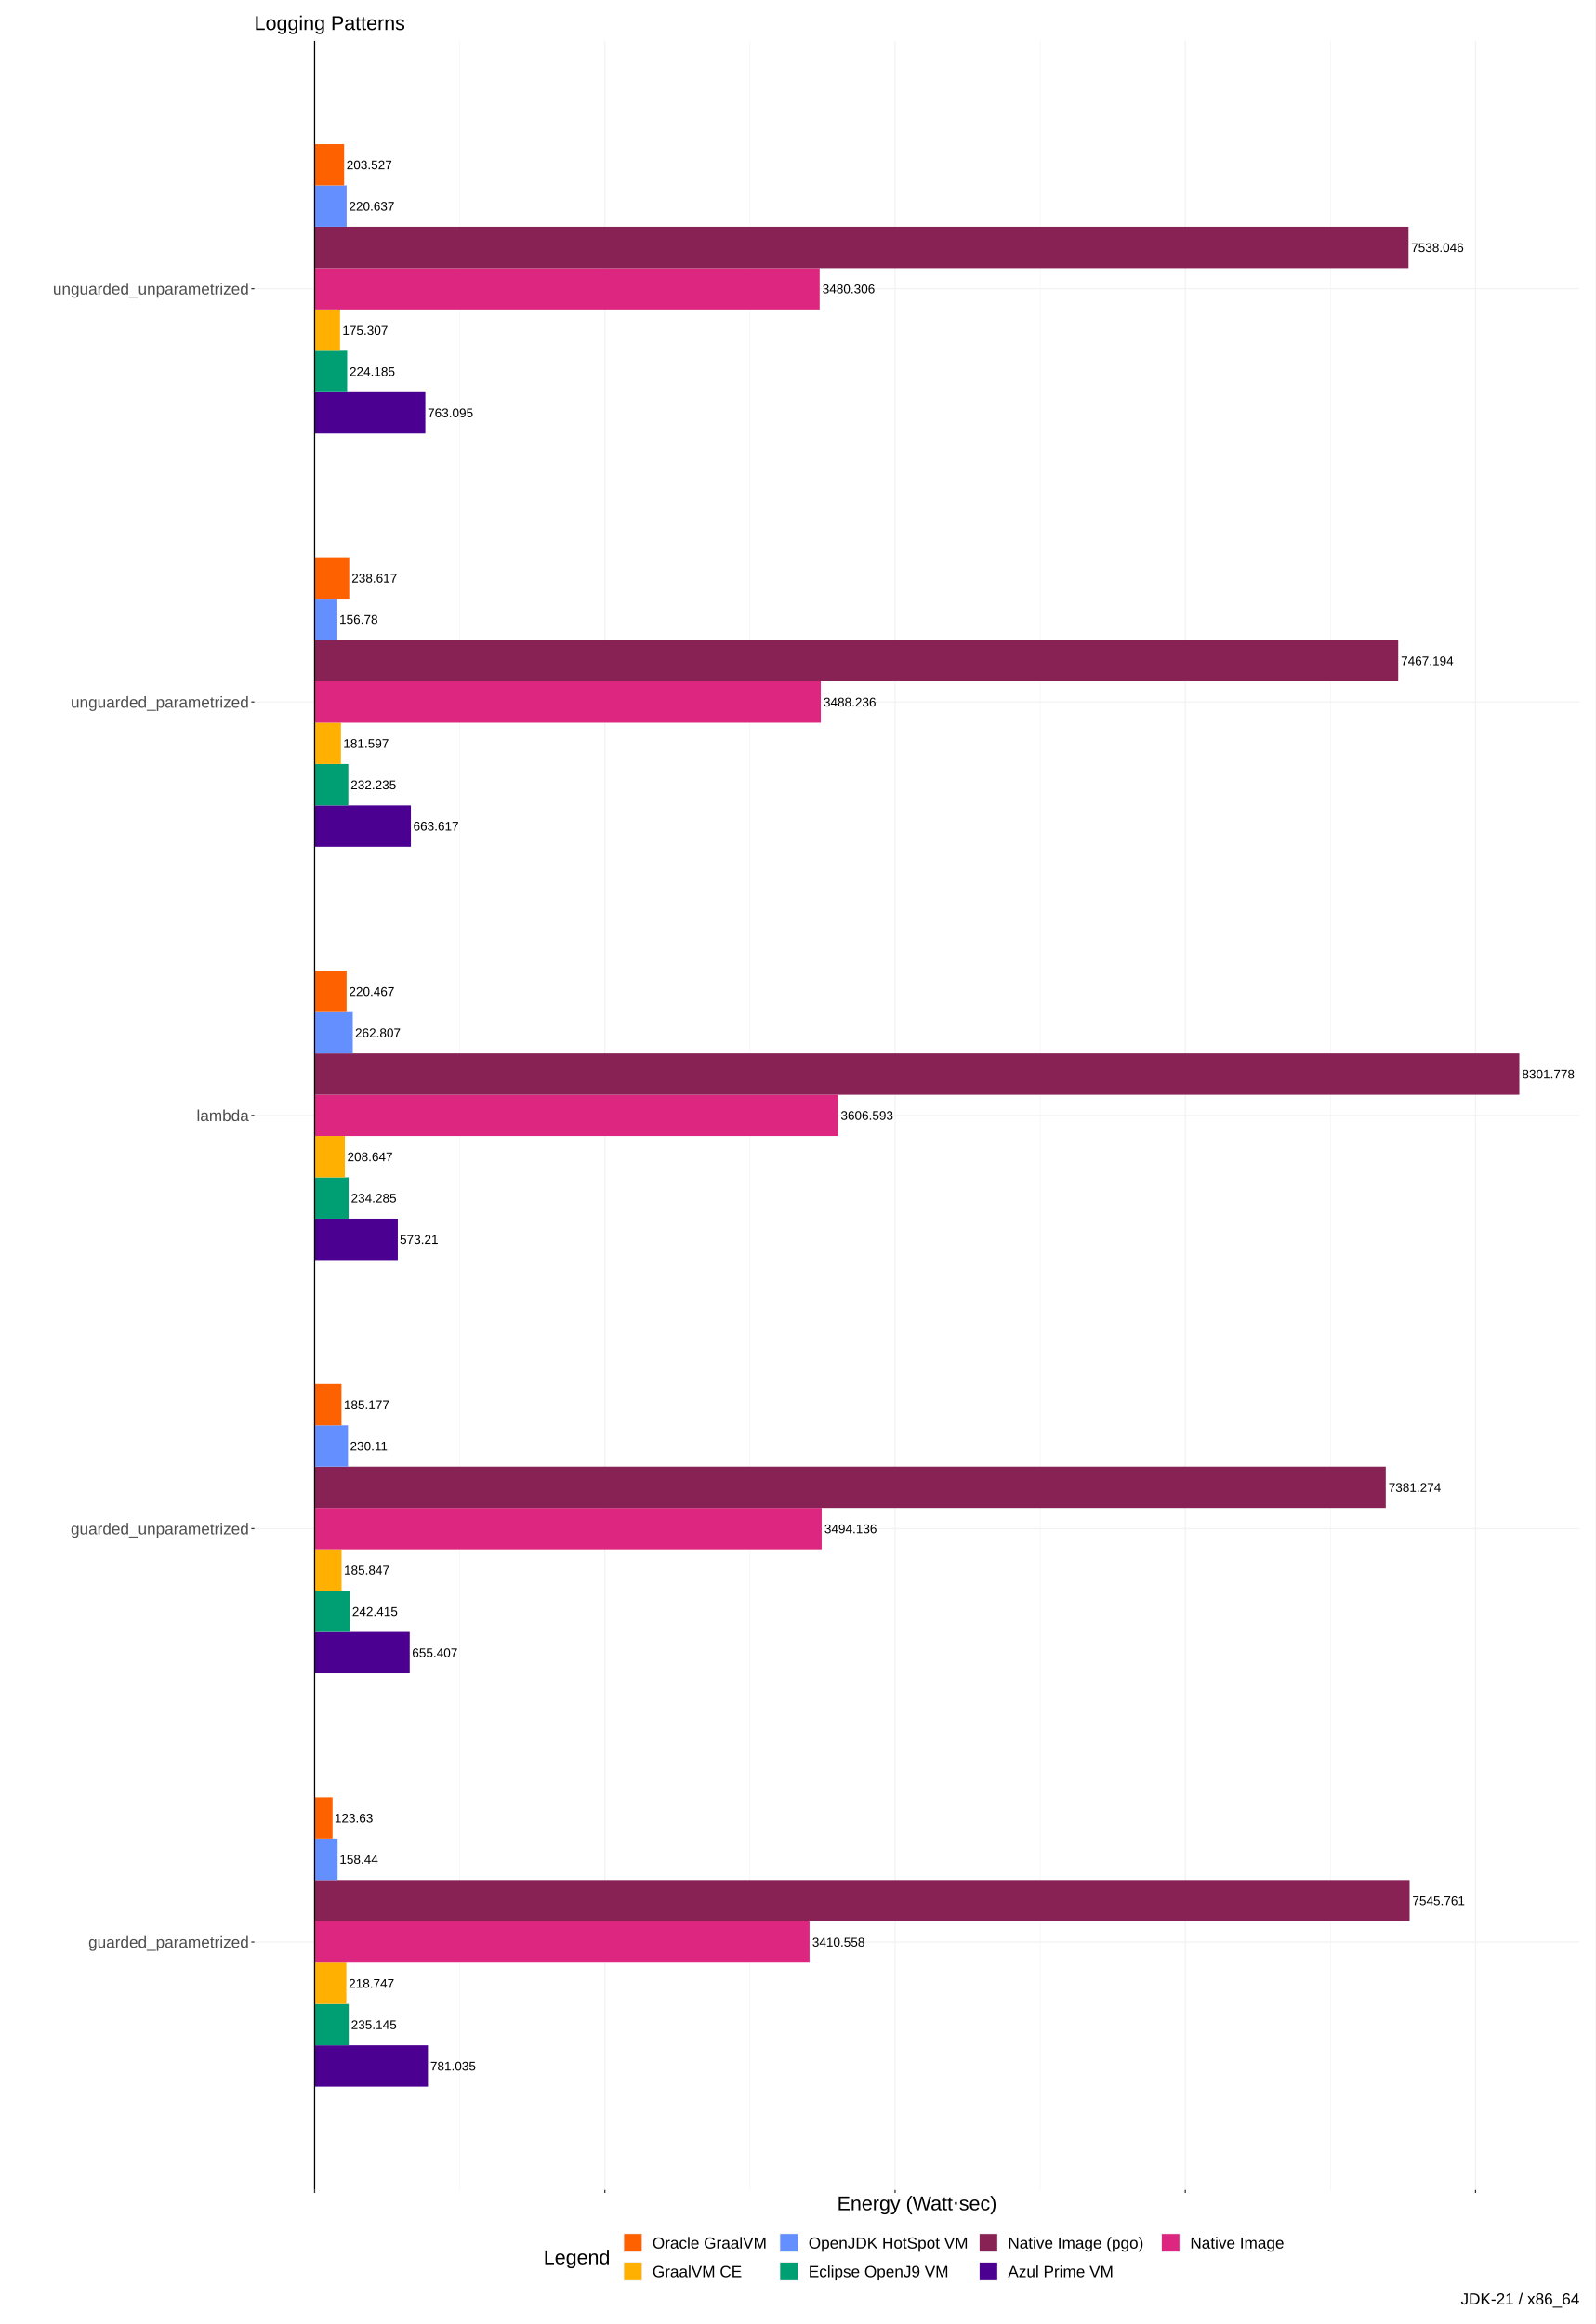
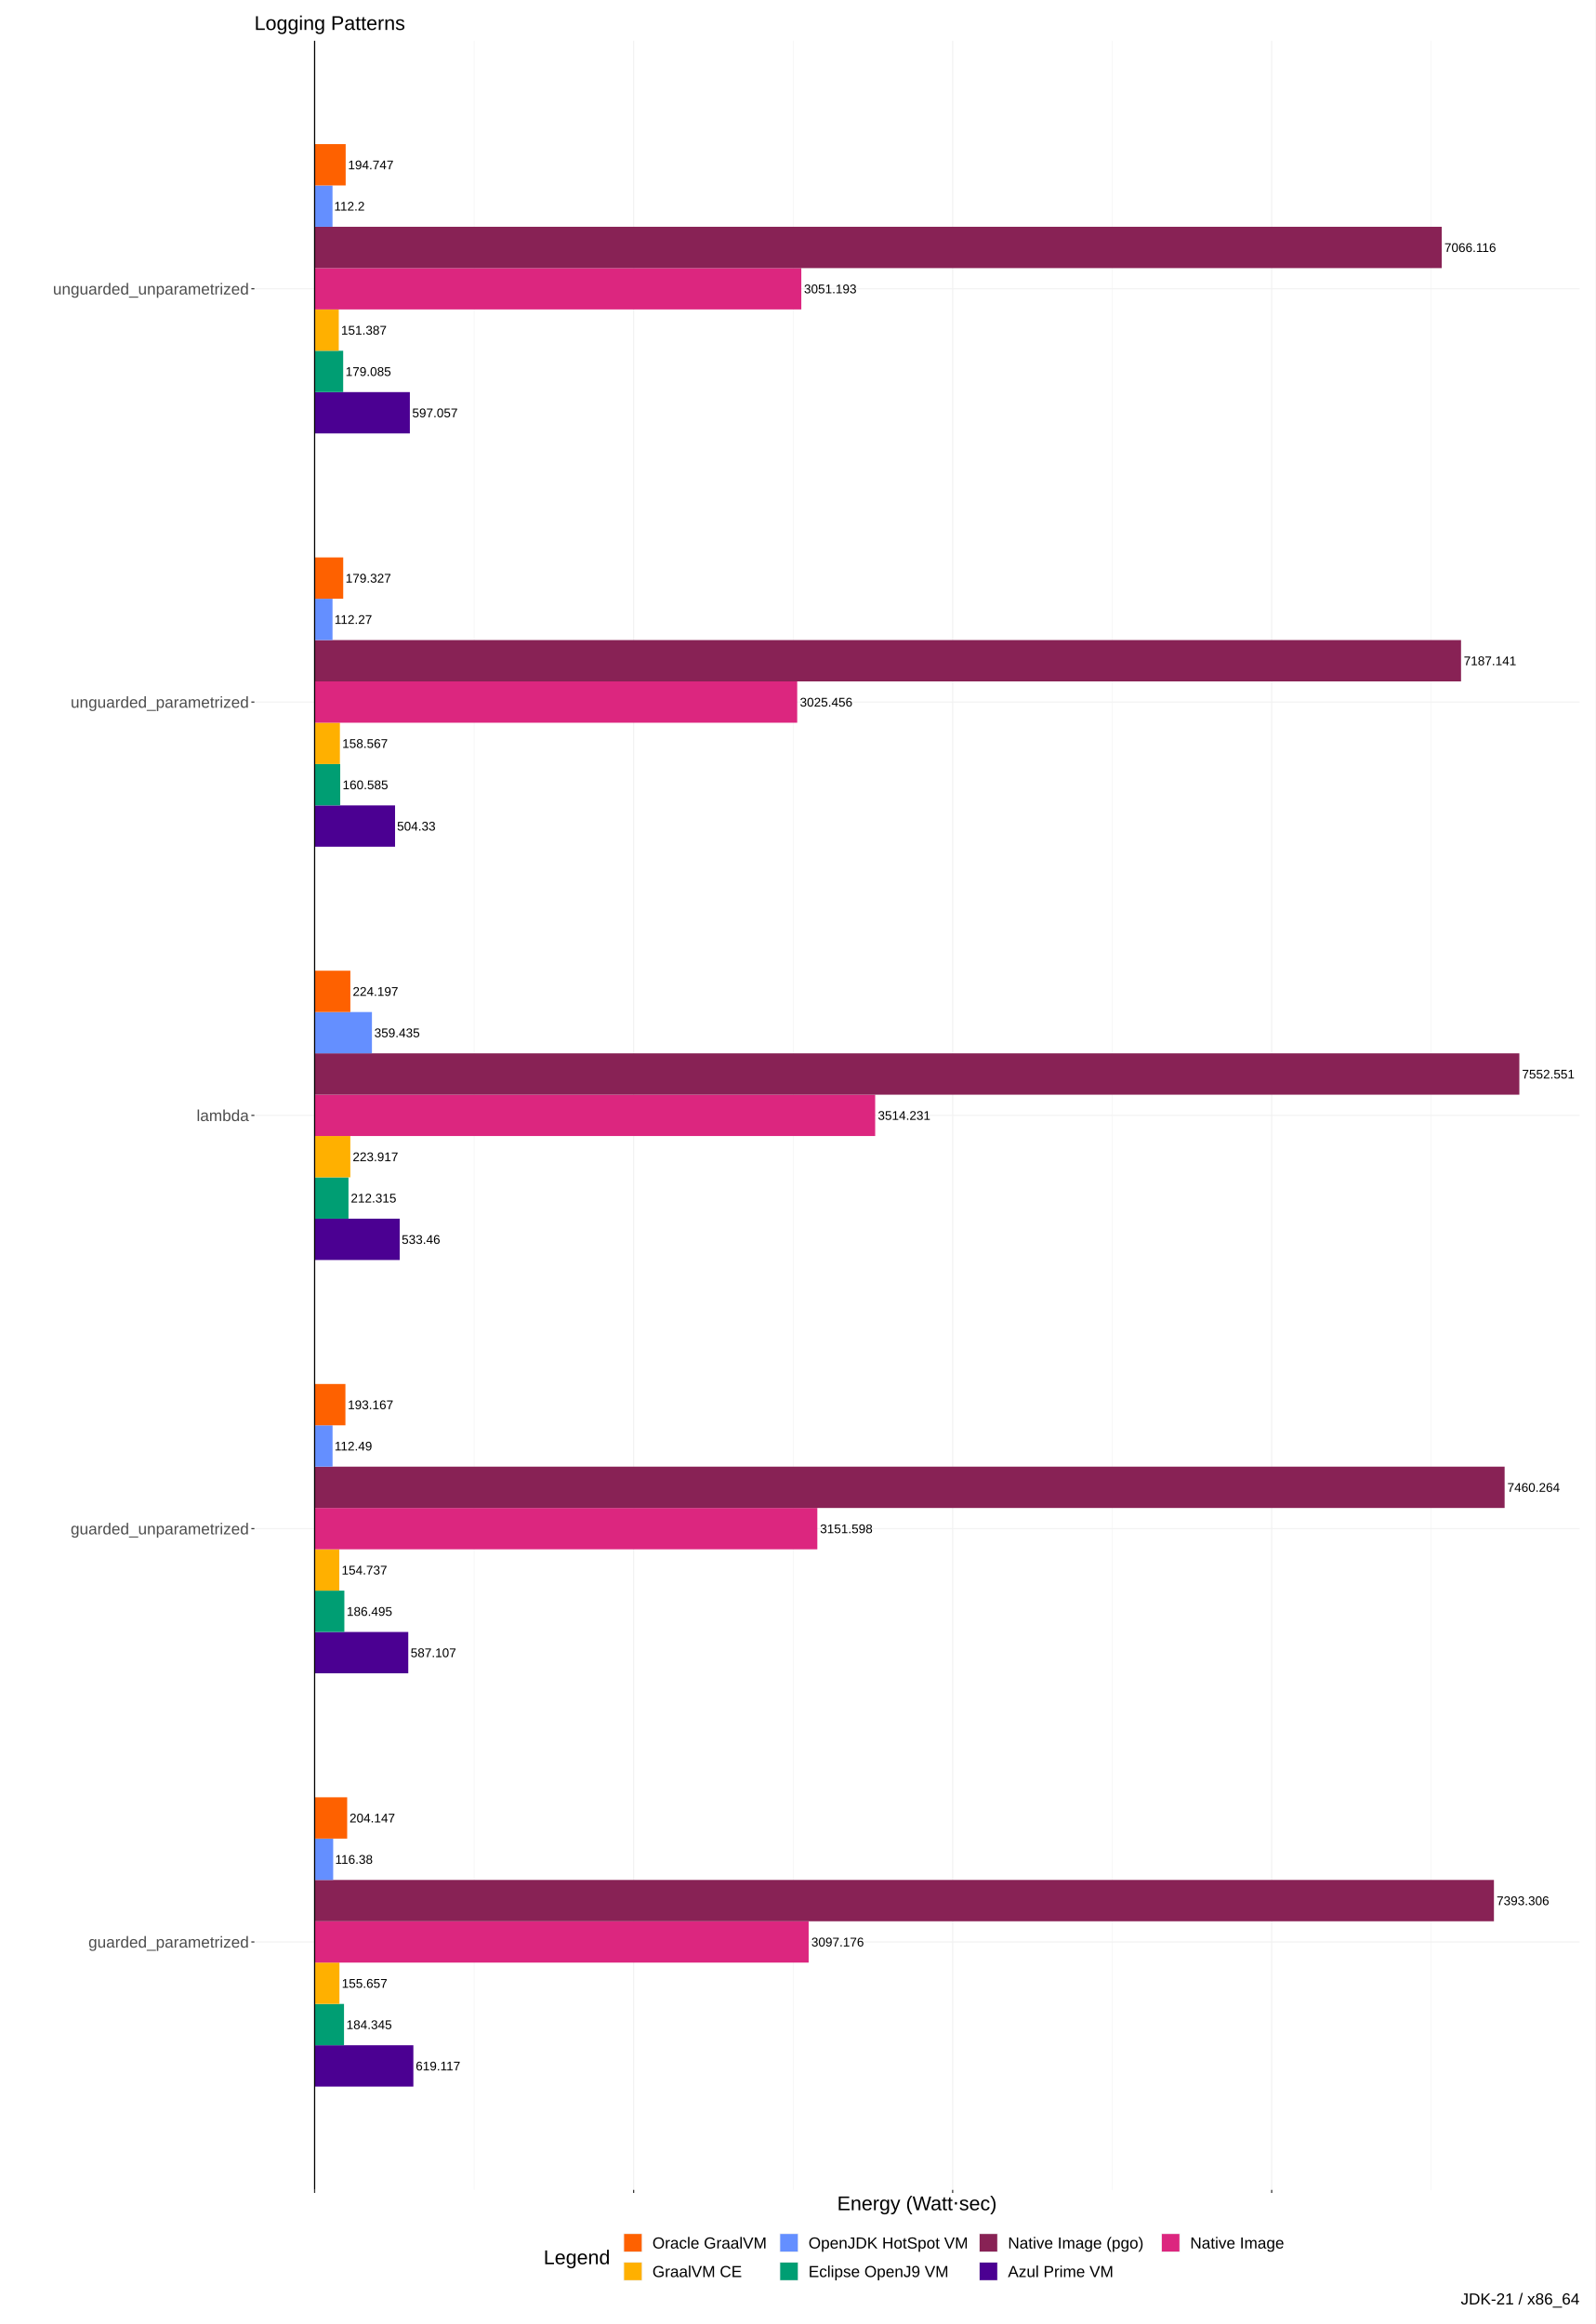
<svg xmlns="http://www.w3.org/2000/svg" class="svglite" width="1440.00pt" height="2097.64pt" viewBox="0 0 1440.00 2097.64">
  <defs>
    <style type="text/css">
    .svglite line, .svglite polyline, .svglite polygon, .svglite path, .svglite rect, .svglite circle {
      fill: none;
      stroke: #000000;
      stroke-linecap: round;
      stroke-linejoin: round;
      stroke-miterlimit: 10.00;
    }
    .svglite text {
      white-space: pre;
    }
  </style>
  </defs>
  <rect width="100%" height="100%" style="stroke: none; fill: #FFFFFF;" />
  <defs>
    <clipPath id="cpMC4wMHwxNDQwLjAwfDAuMDB8MjA5Ny42NA==">
      <rect x="0.00" y="0.00" width="1440.00" height="2097.64" />
    </clipPath>
  </defs>
  <g clip-path="url(#cpMC4wMHwxNDQwLjAwfDAuMDB8MjA5Ny42NA==)">
    <rect x="0.00" y="0.00" width="1440.00" height="2097.64" style="stroke-width: 1.07; stroke: #FFFFFF; fill: #FFFFFF;" />
    <rect x="229.61" y="36.82" width="1196.21" height="1939.79" style="stroke-width: 1.07; stroke: none;" />
-     <polyline points="414.98,1976.61 414.98,36.82 " style="stroke-width: 0.53; stroke: #F2F2F2; stroke-linecap: butt;" />
-     <polyline points="676.96,1976.61 676.96,36.82 " style="stroke-width: 0.53; stroke: #F2F2F2; stroke-linecap: butt;" />
-     <polyline points="938.95,1976.61 938.95,36.82 " style="stroke-width: 0.53; stroke: #F2F2F2; stroke-linecap: butt;" />
-     <polyline points="1200.93,1976.61 1200.93,36.82 " style="stroke-width: 0.53; stroke: #F2F2F2; stroke-linecap: butt;" />
+     <polyline points="427.97,1976.61 427.97,36.82 " style="stroke-width: 0.53; stroke: #F2F2F2; stroke-linecap: butt;" />
+     <polyline points="715.95,1976.61 715.95,36.82 " style="stroke-width: 0.53; stroke: #F2F2F2; stroke-linecap: butt;" />
+     <polyline points="1003.92,1976.61 1003.92,36.82 " style="stroke-width: 0.53; stroke: #F2F2F2; stroke-linecap: butt;" />
+     <polyline points="1291.89,1976.61 1291.89,36.82 " style="stroke-width: 0.53; stroke: #F2F2F2; stroke-linecap: butt;" />
    <polyline points="229.61,1752.79 1425.83,1752.79 " style="stroke-width: 1.07; stroke: #F2F2F2; stroke-linecap: butt;" />
    <polyline points="229.61,1379.76 1425.83,1379.76 " style="stroke-width: 1.07; stroke: #F2F2F2; stroke-linecap: butt;" />
    <polyline points="229.61,1006.72 1425.83,1006.72 " style="stroke-width: 1.07; stroke: #F2F2F2; stroke-linecap: butt;" />
    <polyline points="229.61,633.68 1425.83,633.68 " style="stroke-width: 1.07; stroke: #F2F2F2; stroke-linecap: butt;" />
    <polyline points="229.61,260.65 1425.83,260.65 " style="stroke-width: 1.07; stroke: #F2F2F2; stroke-linecap: butt;" />
    <polyline points="283.99,1976.61 283.99,36.82 " style="stroke-width: 1.07; stroke: #F2F2F2; stroke-linecap: butt;" />
-     <polyline points="545.97,1976.61 545.97,36.82 " style="stroke-width: 1.07; stroke: #F2F2F2; stroke-linecap: butt;" />
-     <polyline points="807.96,1976.61 807.96,36.82 " style="stroke-width: 1.07; stroke: #F2F2F2; stroke-linecap: butt;" />
-     <polyline points="1069.94,1976.61 1069.94,36.82 " style="stroke-width: 1.07; stroke: #F2F2F2; stroke-linecap: butt;" />
-     <polyline points="1331.92,1976.61 1331.92,36.82 " style="stroke-width: 1.07; stroke: #F2F2F2; stroke-linecap: butt;" />
-     <rect x="283.99" y="1099.98" width="75.09" height="37.30" style="stroke-width: 1.07; stroke: none; stroke-linecap: butt; stroke-linejoin: miter; fill: #4B0092;" />
-     <rect x="283.99" y="1473.02" width="85.85" height="37.30" style="stroke-width: 1.07; stroke: none; stroke-linecap: butt; stroke-linejoin: miter; fill: #4B0092;" />
-     <rect x="283.99" y="353.91" width="99.96" height="37.30" style="stroke-width: 1.07; stroke: none; stroke-linecap: butt; stroke-linejoin: miter; fill: #4B0092;" />
-     <rect x="283.99" y="1846.05" width="102.31" height="37.30" style="stroke-width: 1.07; stroke: none; stroke-linecap: butt; stroke-linejoin: miter; fill: #4B0092;" />
-     <rect x="283.99" y="726.94" width="86.93" height="37.30" style="stroke-width: 1.07; stroke: none; stroke-linecap: butt; stroke-linejoin: miter; fill: #4B0092;" />
-     <rect x="283.99" y="1062.67" width="30.69" height="37.30" style="stroke-width: 1.07; stroke: none; stroke-linecap: butt; stroke-linejoin: miter; fill: #009E73;" />
-     <rect x="283.99" y="1435.71" width="31.75" height="37.30" style="stroke-width: 1.07; stroke: none; stroke-linecap: butt; stroke-linejoin: miter; fill: #009E73;" />
-     <rect x="283.99" y="1808.75" width="30.80" height="37.30" style="stroke-width: 1.07; stroke: none; stroke-linecap: butt; stroke-linejoin: miter; fill: #009E73;" />
-     <rect x="283.99" y="689.64" width="30.42" height="37.30" style="stroke-width: 1.07; stroke: none; stroke-linecap: butt; stroke-linejoin: miter; fill: #009E73;" />
-     <rect x="283.99" y="316.60" width="29.37" height="37.30" style="stroke-width: 1.07; stroke: none; stroke-linecap: butt; stroke-linejoin: miter; fill: #009E73;" />
-     <rect x="283.99" y="652.33" width="23.79" height="37.30" style="stroke-width: 1.07; stroke: none; stroke-linecap: butt; stroke-linejoin: miter; fill: #FFB000;" />
-     <rect x="283.99" y="1025.37" width="27.33" height="37.30" style="stroke-width: 1.07; stroke: none; stroke-linecap: butt; stroke-linejoin: miter; fill: #FFB000;" />
-     <rect x="283.99" y="279.30" width="22.96" height="37.30" style="stroke-width: 1.07; stroke: none; stroke-linecap: butt; stroke-linejoin: miter; fill: #FFB000;" />
-     <rect x="283.99" y="1398.41" width="24.34" height="37.30" style="stroke-width: 1.07; stroke: none; stroke-linecap: butt; stroke-linejoin: miter; fill: #FFB000;" />
-     <rect x="283.99" y="1771.44" width="28.65" height="37.30" style="stroke-width: 1.07; stroke: none; stroke-linecap: butt; stroke-linejoin: miter; fill: #FFB000;" />
-     <rect x="283.99" y="615.03" width="456.93" height="37.30" style="stroke-width: 1.07; stroke: none; stroke-linecap: butt; stroke-linejoin: miter; fill: #DC267F;" />
-     <rect x="283.99" y="1734.14" width="446.76" height="37.30" style="stroke-width: 1.07; stroke: none; stroke-linecap: butt; stroke-linejoin: miter; fill: #DC267F;" />
-     <rect x="283.99" y="1361.10" width="457.70" height="37.30" style="stroke-width: 1.07; stroke: none; stroke-linecap: butt; stroke-linejoin: miter; fill: #DC267F;" />
-     <rect x="283.99" y="241.99" width="455.89" height="37.30" style="stroke-width: 1.07; stroke: none; stroke-linecap: butt; stroke-linejoin: miter; fill: #DC267F;" />
-     <rect x="283.99" y="988.07" width="472.43" height="37.30" style="stroke-width: 1.07; stroke: none; stroke-linecap: butt; stroke-linejoin: miter; fill: #DC267F;" />
-     <rect x="283.99" y="1323.80" width="966.89" height="37.30" style="stroke-width: 1.07; stroke: none; stroke-linecap: butt; stroke-linejoin: miter; fill: #882255;" />
-     <rect x="283.99" y="204.69" width="987.42" height="37.30" style="stroke-width: 1.07; stroke: none; stroke-linecap: butt; stroke-linejoin: miter; fill: #882255;" />
-     <rect x="283.99" y="1696.84" width="988.43" height="37.30" style="stroke-width: 1.07; stroke: none; stroke-linecap: butt; stroke-linejoin: miter; fill: #882255;" />
+     <polyline points="571.96,1976.61 571.96,36.82 " style="stroke-width: 1.07; stroke: #F2F2F2; stroke-linecap: butt;" />
+     <polyline points="859.93,1976.61 859.93,36.82 " style="stroke-width: 1.07; stroke: #F2F2F2; stroke-linecap: butt;" />
+     <polyline points="1147.91,1976.61 1147.91,36.82 " style="stroke-width: 1.07; stroke: #F2F2F2; stroke-linecap: butt;" />
+     <rect x="283.99" y="1099.98" width="76.81" height="37.30" style="stroke-width: 1.07; stroke: none; stroke-linecap: butt; stroke-linejoin: miter; fill: #4B0092;" />
+     <rect x="283.99" y="1473.02" width="84.54" height="37.30" style="stroke-width: 1.07; stroke: none; stroke-linecap: butt; stroke-linejoin: miter; fill: #4B0092;" />
+     <rect x="283.99" y="353.91" width="85.97" height="37.30" style="stroke-width: 1.07; stroke: none; stroke-linecap: butt; stroke-linejoin: miter; fill: #4B0092;" />
+     <rect x="283.99" y="1846.05" width="89.14" height="37.30" style="stroke-width: 1.07; stroke: none; stroke-linecap: butt; stroke-linejoin: miter; fill: #4B0092;" />
+     <rect x="283.99" y="726.94" width="72.62" height="37.30" style="stroke-width: 1.07; stroke: none; stroke-linecap: butt; stroke-linejoin: miter; fill: #4B0092;" />
+     <rect x="283.99" y="1062.67" width="30.57" height="37.30" style="stroke-width: 1.07; stroke: none; stroke-linecap: butt; stroke-linejoin: miter; fill: #009E73;" />
+     <rect x="283.99" y="1435.71" width="26.85" height="37.30" style="stroke-width: 1.07; stroke: none; stroke-linecap: butt; stroke-linejoin: miter; fill: #009E73;" />
+     <rect x="283.99" y="1808.75" width="26.54" height="37.30" style="stroke-width: 1.07; stroke: none; stroke-linecap: butt; stroke-linejoin: miter; fill: #009E73;" />
+     <rect x="283.99" y="689.64" width="23.12" height="37.30" style="stroke-width: 1.07; stroke: none; stroke-linecap: butt; stroke-linejoin: miter; fill: #009E73;" />
+     <rect x="283.99" y="316.60" width="25.79" height="37.30" style="stroke-width: 1.07; stroke: none; stroke-linecap: butt; stroke-linejoin: miter; fill: #009E73;" />
+     <rect x="283.99" y="652.33" width="22.83" height="37.30" style="stroke-width: 1.07; stroke: none; stroke-linecap: butt; stroke-linejoin: miter; fill: #FFB000;" />
+     <rect x="283.99" y="1025.37" width="32.24" height="37.30" style="stroke-width: 1.07; stroke: none; stroke-linecap: butt; stroke-linejoin: miter; fill: #FFB000;" />
+     <rect x="283.99" y="279.30" width="21.80" height="37.30" style="stroke-width: 1.07; stroke: none; stroke-linecap: butt; stroke-linejoin: miter; fill: #FFB000;" />
+     <rect x="283.99" y="1398.41" width="22.28" height="37.30" style="stroke-width: 1.07; stroke: none; stroke-linecap: butt; stroke-linejoin: miter; fill: #FFB000;" />
+     <rect x="283.99" y="1771.44" width="22.41" height="37.30" style="stroke-width: 1.07; stroke: none; stroke-linecap: butt; stroke-linejoin: miter; fill: #FFB000;" />
+     <rect x="283.99" y="615.03" width="435.62" height="37.30" style="stroke-width: 1.07; stroke: none; stroke-linecap: butt; stroke-linejoin: miter; fill: #DC267F;" />
+     <rect x="283.99" y="1734.14" width="445.95" height="37.30" style="stroke-width: 1.07; stroke: none; stroke-linecap: butt; stroke-linejoin: miter; fill: #DC267F;" />
+     <rect x="283.99" y="1361.10" width="453.79" height="37.30" style="stroke-width: 1.07; stroke: none; stroke-linecap: butt; stroke-linejoin: miter; fill: #DC267F;" />
+     <rect x="283.99" y="241.99" width="439.33" height="37.30" style="stroke-width: 1.07; stroke: none; stroke-linecap: butt; stroke-linejoin: miter; fill: #DC267F;" />
+     <rect x="283.99" y="988.07" width="506.00" height="37.30" style="stroke-width: 1.07; stroke: none; stroke-linecap: butt; stroke-linejoin: miter; fill: #DC267F;" />
+     <rect x="283.99" y="1323.80" width="1074.18" height="37.30" style="stroke-width: 1.07; stroke: none; stroke-linecap: butt; stroke-linejoin: miter; fill: #882255;" />
+     <rect x="283.99" y="204.69" width="1017.43" height="37.30" style="stroke-width: 1.07; stroke: none; stroke-linecap: butt; stroke-linejoin: miter; fill: #882255;" />
+     <rect x="283.99" y="1696.84" width="1064.54" height="37.30" style="stroke-width: 1.07; stroke: none; stroke-linecap: butt; stroke-linejoin: miter; fill: #882255;" />
    <rect x="283.99" y="950.76" width="1087.47" height="37.30" style="stroke-width: 1.07; stroke: none; stroke-linecap: butt; stroke-linejoin: miter; fill: #882255;" />
-     <rect x="283.99" y="577.73" width="978.14" height="37.30" style="stroke-width: 1.07; stroke: none; stroke-linecap: butt; stroke-linejoin: miter; fill: #882255;" />
-     <rect x="283.99" y="540.42" width="20.54" height="37.30" style="stroke-width: 1.07; stroke: none; stroke-linecap: butt; stroke-linejoin: miter; fill: #648FFF;" />
-     <rect x="283.99" y="167.39" width="28.90" height="37.30" style="stroke-width: 1.07; stroke: none; stroke-linecap: butt; stroke-linejoin: miter; fill: #648FFF;" />
-     <rect x="283.99" y="913.46" width="34.43" height="37.30" style="stroke-width: 1.07; stroke: none; stroke-linecap: butt; stroke-linejoin: miter; fill: #648FFF;" />
-     <rect x="283.99" y="1659.53" width="20.75" height="37.30" style="stroke-width: 1.07; stroke: none; stroke-linecap: butt; stroke-linejoin: miter; fill: #648FFF;" />
-     <rect x="283.99" y="1286.50" width="30.14" height="37.30" style="stroke-width: 1.07; stroke: none; stroke-linecap: butt; stroke-linejoin: miter; fill: #648FFF;" />
-     <rect x="283.99" y="876.16" width="28.88" height="37.30" style="stroke-width: 1.07; stroke: none; stroke-linecap: butt; stroke-linejoin: miter; fill: #FE6100;" />
-     <rect x="283.99" y="503.12" width="31.26" height="37.30" style="stroke-width: 1.07; stroke: none; stroke-linecap: butt; stroke-linejoin: miter; fill: #FE6100;" />
-     <rect x="283.99" y="1249.19" width="24.26" height="37.30" style="stroke-width: 1.07; stroke: none; stroke-linecap: butt; stroke-linejoin: miter; fill: #FE6100;" />
-     <rect x="283.99" y="1622.23" width="16.19" height="37.30" style="stroke-width: 1.07; stroke: none; stroke-linecap: butt; stroke-linejoin: miter; fill: #FE6100;" />
-     <rect x="283.99" y="130.08" width="26.66" height="37.30" style="stroke-width: 1.07; stroke: none; stroke-linecap: butt; stroke-linejoin: miter; fill: #FE6100;" />
-     <text x="360.85" y="1122.69" style="font-size: 11.38px; font-family: &quot;Liberation Sans&quot;;" textLength="35.59px" lengthAdjust="spacingAndGlyphs">573.21</text>
-     <text x="371.95" y="1495.73" style="font-size: 11.38px; font-family: &quot;Liberation Sans&quot;;" textLength="42.10px" lengthAdjust="spacingAndGlyphs">655.407</text>
-     <text x="386.05" y="376.62" style="font-size: 11.38px; font-family: &quot;Liberation Sans&quot;;" textLength="42.10px" lengthAdjust="spacingAndGlyphs">763.095</text>
-     <text x="388.40" y="1868.77" style="font-size: 11.38px; font-family: &quot;Liberation Sans&quot;;" textLength="42.10px" lengthAdjust="spacingAndGlyphs">781.035</text>
-     <text x="373.02" y="749.66" style="font-size: 11.38px; font-family: &quot;Liberation Sans&quot;;" textLength="42.10px" lengthAdjust="spacingAndGlyphs">663.617</text>
-     <text x="316.78" y="1085.39" style="font-size: 11.38px; font-family: &quot;Liberation Sans&quot;;" textLength="42.10px" lengthAdjust="spacingAndGlyphs">234.285</text>
-     <text x="317.85" y="1458.43" style="font-size: 11.38px; font-family: &quot;Liberation Sans&quot;;" textLength="42.10px" lengthAdjust="spacingAndGlyphs">242.415</text>
-     <text x="316.90" y="1831.46" style="font-size: 11.38px; font-family: &quot;Liberation Sans&quot;;" textLength="42.10px" lengthAdjust="spacingAndGlyphs">235.145</text>
-     <text x="316.51" y="712.35" style="font-size: 11.38px; font-family: &quot;Liberation Sans&quot;;" textLength="42.10px" lengthAdjust="spacingAndGlyphs">232.235</text>
-     <text x="315.46" y="339.32" style="font-size: 11.38px; font-family: &quot;Liberation Sans&quot;;" textLength="42.10px" lengthAdjust="spacingAndGlyphs">224.185</text>
-     <text x="309.88" y="675.05" style="font-size: 11.38px; font-family: &quot;Liberation Sans&quot;;" textLength="42.10px" lengthAdjust="spacingAndGlyphs">181.597</text>
-     <text x="313.42" y="1048.09" style="font-size: 11.38px; font-family: &quot;Liberation Sans&quot;;" textLength="42.10px" lengthAdjust="spacingAndGlyphs">208.647</text>
-     <text x="309.06" y="302.01" style="font-size: 11.38px; font-family: &quot;Liberation Sans&quot;;" textLength="42.10px" lengthAdjust="spacingAndGlyphs">175.307</text>
-     <text x="310.44" y="1421.12" style="font-size: 11.38px; font-family: &quot;Liberation Sans&quot;;" textLength="42.10px" lengthAdjust="spacingAndGlyphs">185.847</text>
-     <text x="314.75" y="1794.16" style="font-size: 11.38px; font-family: &quot;Liberation Sans&quot;;" textLength="42.10px" lengthAdjust="spacingAndGlyphs">218.747</text>
-     <text x="743.35" y="637.75" style="font-size: 11.38px; font-family: &quot;Liberation Sans&quot;;" textLength="48.61px" lengthAdjust="spacingAndGlyphs">3488.236</text>
-     <text x="733.17" y="1756.86" style="font-size: 11.38px; font-family: &quot;Liberation Sans&quot;;" textLength="48.61px" lengthAdjust="spacingAndGlyphs">3410.558</text>
-     <text x="744.12" y="1383.82" style="font-size: 11.38px; font-family: &quot;Liberation Sans&quot;;" textLength="48.61px" lengthAdjust="spacingAndGlyphs">3494.136</text>
-     <text x="742.31" y="264.71" style="font-size: 11.38px; font-family: &quot;Liberation Sans&quot;;" textLength="48.61px" lengthAdjust="spacingAndGlyphs">3480.306</text>
-     <text x="758.85" y="1010.78" style="font-size: 11.38px; font-family: &quot;Liberation Sans&quot;;" textLength="48.61px" lengthAdjust="spacingAndGlyphs">3606.593</text>
-     <text x="1253.31" y="1346.52" style="font-size: 11.38px; font-family: &quot;Liberation Sans&quot;;" textLength="48.61px" lengthAdjust="spacingAndGlyphs">7381.274</text>
-     <text x="1273.84" y="227.41" style="font-size: 11.38px; font-family: &quot;Liberation Sans&quot;;" textLength="48.61px" lengthAdjust="spacingAndGlyphs">7538.046</text>
-     <text x="1274.85" y="1719.55" style="font-size: 11.38px; font-family: &quot;Liberation Sans&quot;;" textLength="48.61px" lengthAdjust="spacingAndGlyphs">7545.761</text>
-     <text x="1373.88" y="973.48" style="font-size: 11.38px; font-family: &quot;Liberation Sans&quot;;" textLength="48.61px" lengthAdjust="spacingAndGlyphs">8301.778</text>
-     <text x="1264.56" y="600.44" style="font-size: 11.38px; font-family: &quot;Liberation Sans&quot;;" textLength="48.61px" lengthAdjust="spacingAndGlyphs">7467.194</text>
-     <text x="306.30" y="563.14" style="font-size: 11.38px; font-family: &quot;Liberation Sans&quot;;" textLength="35.59px" lengthAdjust="spacingAndGlyphs">156.78</text>
-     <text x="314.99" y="190.10" style="font-size: 11.38px; font-family: &quot;Liberation Sans&quot;;" textLength="42.10px" lengthAdjust="spacingAndGlyphs">220.637</text>
-     <text x="320.52" y="936.18" style="font-size: 11.38px; font-family: &quot;Liberation Sans&quot;;" textLength="42.10px" lengthAdjust="spacingAndGlyphs">262.807</text>
-     <text x="306.52" y="1682.25" style="font-size: 11.38px; font-family: &quot;Liberation Sans&quot;;" textLength="35.59px" lengthAdjust="spacingAndGlyphs">158.44</text>
-     <text x="315.91" y="1309.21" style="font-size: 11.38px; font-family: &quot;Liberation Sans&quot;;" textLength="35.59px" lengthAdjust="spacingAndGlyphs">230.11</text>
-     <text x="314.97" y="898.87" style="font-size: 11.38px; font-family: &quot;Liberation Sans&quot;;" textLength="42.10px" lengthAdjust="spacingAndGlyphs">220.467</text>
-     <text x="317.35" y="525.84" style="font-size: 11.38px; font-family: &quot;Liberation Sans&quot;;" textLength="42.10px" lengthAdjust="spacingAndGlyphs">238.617</text>
-     <text x="310.35" y="1271.91" style="font-size: 11.38px; font-family: &quot;Liberation Sans&quot;;" textLength="42.10px" lengthAdjust="spacingAndGlyphs">185.177</text>
-     <text x="301.96" y="1644.95" style="font-size: 11.38px; font-family: &quot;Liberation Sans&quot;;" textLength="35.59px" lengthAdjust="spacingAndGlyphs">123.63</text>
-     <text x="312.75" y="152.80" style="font-size: 11.38px; font-family: &quot;Liberation Sans&quot;;" textLength="42.10px" lengthAdjust="spacingAndGlyphs">203.527</text>
+     <rect x="283.99" y="577.73" width="1034.85" height="37.30" style="stroke-width: 1.07; stroke: none; stroke-linecap: butt; stroke-linejoin: miter; fill: #882255;" />
+     <rect x="283.99" y="540.42" width="16.17" height="37.30" style="stroke-width: 1.07; stroke: none; stroke-linecap: butt; stroke-linejoin: miter; fill: #648FFF;" />
+     <rect x="283.99" y="167.39" width="16.16" height="37.30" style="stroke-width: 1.07; stroke: none; stroke-linecap: butt; stroke-linejoin: miter; fill: #648FFF;" />
+     <rect x="283.99" y="913.46" width="51.75" height="37.30" style="stroke-width: 1.07; stroke: none; stroke-linecap: butt; stroke-linejoin: miter; fill: #648FFF;" />
+     <rect x="283.99" y="1659.53" width="16.76" height="37.30" style="stroke-width: 1.07; stroke: none; stroke-linecap: butt; stroke-linejoin: miter; fill: #648FFF;" />
+     <rect x="283.99" y="1286.50" width="16.20" height="37.30" style="stroke-width: 1.07; stroke: none; stroke-linecap: butt; stroke-linejoin: miter; fill: #648FFF;" />
+     <rect x="283.99" y="876.16" width="32.28" height="37.30" style="stroke-width: 1.07; stroke: none; stroke-linecap: butt; stroke-linejoin: miter; fill: #FE6100;" />
+     <rect x="283.99" y="503.12" width="25.82" height="37.30" style="stroke-width: 1.07; stroke: none; stroke-linecap: butt; stroke-linejoin: miter; fill: #FE6100;" />
+     <rect x="283.99" y="1249.19" width="27.81" height="37.30" style="stroke-width: 1.07; stroke: none; stroke-linecap: butt; stroke-linejoin: miter; fill: #FE6100;" />
+     <rect x="283.99" y="1622.23" width="29.39" height="37.30" style="stroke-width: 1.07; stroke: none; stroke-linecap: butt; stroke-linejoin: miter; fill: #FE6100;" />
+     <rect x="283.99" y="130.08" width="28.04" height="37.30" style="stroke-width: 1.07; stroke: none; stroke-linecap: butt; stroke-linejoin: miter; fill: #FE6100;" />
+     <text x="362.58" y="1122.69" style="font-size: 11.38px; font-family: &quot;Liberation Sans&quot;;" textLength="35.59px" lengthAdjust="spacingAndGlyphs">533.46</text>
+     <text x="370.63" y="1495.73" style="font-size: 11.38px; font-family: &quot;Liberation Sans&quot;;" textLength="42.10px" lengthAdjust="spacingAndGlyphs">587.107</text>
+     <text x="372.06" y="376.62" style="font-size: 11.38px; font-family: &quot;Liberation Sans&quot;;" textLength="42.10px" lengthAdjust="spacingAndGlyphs">597.057</text>
+     <text x="375.24" y="1868.77" style="font-size: 11.38px; font-family: &quot;Liberation Sans&quot;;" textLength="42.10px" lengthAdjust="spacingAndGlyphs">619.117</text>
+     <text x="358.38" y="749.66" style="font-size: 11.38px; font-family: &quot;Liberation Sans&quot;;" textLength="35.59px" lengthAdjust="spacingAndGlyphs">504.33</text>
+     <text x="316.66" y="1085.39" style="font-size: 11.38px; font-family: &quot;Liberation Sans&quot;;" textLength="42.10px" lengthAdjust="spacingAndGlyphs">212.315</text>
+     <text x="312.95" y="1458.43" style="font-size: 11.38px; font-family: &quot;Liberation Sans&quot;;" textLength="42.10px" lengthAdjust="spacingAndGlyphs">186.495</text>
+     <text x="312.64" y="1831.46" style="font-size: 11.38px; font-family: &quot;Liberation Sans&quot;;" textLength="42.10px" lengthAdjust="spacingAndGlyphs">184.345</text>
+     <text x="309.22" y="712.35" style="font-size: 11.38px; font-family: &quot;Liberation Sans&quot;;" textLength="42.10px" lengthAdjust="spacingAndGlyphs">160.585</text>
+     <text x="311.88" y="339.32" style="font-size: 11.38px; font-family: &quot;Liberation Sans&quot;;" textLength="42.10px" lengthAdjust="spacingAndGlyphs">179.085</text>
+     <text x="308.92" y="675.05" style="font-size: 11.38px; font-family: &quot;Liberation Sans&quot;;" textLength="42.10px" lengthAdjust="spacingAndGlyphs">158.567</text>
+     <text x="318.33" y="1048.09" style="font-size: 11.38px; font-family: &quot;Liberation Sans&quot;;" textLength="42.10px" lengthAdjust="spacingAndGlyphs">223.917</text>
+     <text x="307.89" y="302.01" style="font-size: 11.38px; font-family: &quot;Liberation Sans&quot;;" textLength="42.10px" lengthAdjust="spacingAndGlyphs">151.387</text>
+     <text x="308.37" y="1421.12" style="font-size: 11.38px; font-family: &quot;Liberation Sans&quot;;" textLength="42.10px" lengthAdjust="spacingAndGlyphs">154.737</text>
+     <text x="308.51" y="1794.16" style="font-size: 11.38px; font-family: &quot;Liberation Sans&quot;;" textLength="42.10px" lengthAdjust="spacingAndGlyphs">155.657</text>
+     <text x="722.04" y="637.75" style="font-size: 11.38px; font-family: &quot;Liberation Sans&quot;;" textLength="48.61px" lengthAdjust="spacingAndGlyphs">3025.456</text>
+     <text x="732.37" y="1756.86" style="font-size: 11.38px; font-family: &quot;Liberation Sans&quot;;" textLength="48.61px" lengthAdjust="spacingAndGlyphs">3097.176</text>
+     <text x="740.21" y="1383.82" style="font-size: 11.38px; font-family: &quot;Liberation Sans&quot;;" textLength="48.61px" lengthAdjust="spacingAndGlyphs">3151.598</text>
+     <text x="725.75" y="264.71" style="font-size: 11.38px; font-family: &quot;Liberation Sans&quot;;" textLength="48.61px" lengthAdjust="spacingAndGlyphs">3051.193</text>
+     <text x="792.42" y="1010.78" style="font-size: 11.38px; font-family: &quot;Liberation Sans&quot;;" textLength="48.61px" lengthAdjust="spacingAndGlyphs">3514.231</text>
+     <text x="1360.60" y="1346.52" style="font-size: 11.38px; font-family: &quot;Liberation Sans&quot;;" textLength="48.61px" lengthAdjust="spacingAndGlyphs">7460.264</text>
+     <text x="1303.84" y="227.41" style="font-size: 11.38px; font-family: &quot;Liberation Sans&quot;;" textLength="48.61px" lengthAdjust="spacingAndGlyphs">7066.116</text>
+     <text x="1350.95" y="1719.55" style="font-size: 11.38px; font-family: &quot;Liberation Sans&quot;;" textLength="48.61px" lengthAdjust="spacingAndGlyphs">7393.306</text>
+     <text x="1373.88" y="973.48" style="font-size: 11.38px; font-family: &quot;Liberation Sans&quot;;" textLength="48.61px" lengthAdjust="spacingAndGlyphs">7552.551</text>
+     <text x="1321.27" y="600.44" style="font-size: 11.38px; font-family: &quot;Liberation Sans&quot;;" textLength="48.61px" lengthAdjust="spacingAndGlyphs">7187.141</text>
+     <text x="301.93" y="563.14" style="font-size: 11.38px; font-family: &quot;Liberation Sans&quot;;" textLength="35.59px" lengthAdjust="spacingAndGlyphs">112.27</text>
+     <text x="301.60" y="190.10" style="font-size: 11.38px; font-family: &quot;Liberation Sans&quot;;" textLength="29.08px" lengthAdjust="spacingAndGlyphs">112.2</text>
+     <text x="337.85" y="936.18" style="font-size: 11.38px; font-family: &quot;Liberation Sans&quot;;" textLength="42.10px" lengthAdjust="spacingAndGlyphs">359.435</text>
+     <text x="302.52" y="1682.25" style="font-size: 11.38px; font-family: &quot;Liberation Sans&quot;;" textLength="35.59px" lengthAdjust="spacingAndGlyphs">116.38</text>
+     <text x="301.96" y="1309.21" style="font-size: 11.38px; font-family: &quot;Liberation Sans&quot;;" textLength="35.59px" lengthAdjust="spacingAndGlyphs">112.49</text>
+     <text x="318.37" y="898.87" style="font-size: 11.38px; font-family: &quot;Liberation Sans&quot;;" textLength="42.10px" lengthAdjust="spacingAndGlyphs">224.197</text>
+     <text x="311.91" y="525.84" style="font-size: 11.38px; font-family: &quot;Liberation Sans&quot;;" textLength="42.10px" lengthAdjust="spacingAndGlyphs">179.327</text>
+     <text x="313.91" y="1271.91" style="font-size: 11.38px; font-family: &quot;Liberation Sans&quot;;" textLength="42.10px" lengthAdjust="spacingAndGlyphs">193.167</text>
+     <text x="315.49" y="1644.95" style="font-size: 11.38px; font-family: &quot;Liberation Sans&quot;;" textLength="42.10px" lengthAdjust="spacingAndGlyphs">204.147</text>
+     <text x="314.13" y="152.80" style="font-size: 11.38px; font-family: &quot;Liberation Sans&quot;;" textLength="42.10px" lengthAdjust="spacingAndGlyphs">194.747</text>
    <line x1="283.99" y1="1976.61" x2="283.99" y2="36.82" style="stroke-width: 1.07; stroke-linecap: butt;" />
    <text x="224.68" y="1757.93" text-anchor="end" style="font-size: 14.40px;fill: #4D4D4D; font-family: &quot;Liberation Sans&quot;;" textLength="155.03px" lengthAdjust="spacingAndGlyphs">guarded_parametrized</text>
    <text x="224.68" y="1384.90" text-anchor="end" style="font-size: 14.40px;fill: #4D4D4D; font-family: &quot;Liberation Sans&quot;;" textLength="172.81px" lengthAdjust="spacingAndGlyphs">guarded_unparametrized</text>
    <text x="224.68" y="1011.86" text-anchor="end" style="font-size: 14.40px;fill: #4D4D4D; font-family: &quot;Liberation Sans&quot;;" textLength="51.01px" lengthAdjust="spacingAndGlyphs">lambda</text>
    <text x="224.68" y="638.82" text-anchor="end" style="font-size: 14.40px;fill: #4D4D4D; font-family: &quot;Liberation Sans&quot;;" textLength="172.81px" lengthAdjust="spacingAndGlyphs">unguarded_parametrized</text>
    <text x="224.68" y="265.79" text-anchor="end" style="font-size: 14.40px;fill: #4D4D4D; font-family: &quot;Liberation Sans&quot;;" textLength="190.60px" lengthAdjust="spacingAndGlyphs">unguarded_unparametrized</text>
    <polyline points="226.88,1752.79 229.61,1752.79 " style="stroke-width: 1.07; stroke: #333333; stroke-linecap: butt;" />
    <polyline points="226.88,1379.76 229.61,1379.76 " style="stroke-width: 1.07; stroke: #333333; stroke-linecap: butt;" />
    <polyline points="226.88,1006.72 229.61,1006.72 " style="stroke-width: 1.07; stroke: #333333; stroke-linecap: butt;" />
    <polyline points="226.88,633.68 229.61,633.68 " style="stroke-width: 1.07; stroke: #333333; stroke-linecap: butt;" />
    <polyline points="226.88,260.65 229.61,260.65 " style="stroke-width: 1.07; stroke: #333333; stroke-linecap: butt;" />
    <polyline points="283.99,1979.35 283.99,1976.61 " style="stroke-width: 1.07; stroke: #333333; stroke-linecap: butt;" />
-     <polyline points="545.97,1979.35 545.97,1976.61 " style="stroke-width: 1.07; stroke: #333333; stroke-linecap: butt;" />
-     <polyline points="807.96,1979.35 807.96,1976.61 " style="stroke-width: 1.07; stroke: #333333; stroke-linecap: butt;" />
-     <polyline points="1069.94,1979.35 1069.94,1976.61 " style="stroke-width: 1.07; stroke: #333333; stroke-linecap: butt;" />
-     <polyline points="1331.92,1979.35 1331.92,1976.61 " style="stroke-width: 1.07; stroke: #333333; stroke-linecap: butt;" />
+     <polyline points="571.96,1979.35 571.96,1976.61 " style="stroke-width: 1.07; stroke: #333333; stroke-linecap: butt;" />
+     <polyline points="859.93,1979.35 859.93,1976.61 " style="stroke-width: 1.07; stroke: #333333; stroke-linecap: butt;" />
+     <polyline points="1147.91,1979.35 1147.91,1976.61 " style="stroke-width: 1.07; stroke: #333333; stroke-linecap: butt;" />
    <text x="827.72" y="1994.95" text-anchor="middle" style="font-size: 18.00px; font-family: &quot;Liberation Sans&quot;;" textLength="152.52px" lengthAdjust="spacingAndGlyphs">Energy (Watt⋅sec)</text>
    <rect x="485.20" y="2010.22" width="685.04" height="54.02" style="stroke-width: 1.07; stroke: none; fill: #FFFFFF;" />
    <text x="490.68" y="2043.66" style="font-size: 18.00px; font-family: &quot;Liberation Sans&quot;;" textLength="63.01px" lengthAdjust="spacingAndGlyphs">Legend</text>
    <rect x="562.65" y="2015.70" width="17.28" height="17.28" style="stroke-width: 1.07; stroke: none; fill: #F2F2F2;" />
    <rect x="563.36" y="2016.41" width="15.86" height="15.86" style="stroke-width: 1.07; stroke: none; stroke-linecap: butt; stroke-linejoin: miter; fill: #FE6100;" />
    <rect x="703.55" y="2015.70" width="17.28" height="17.28" style="stroke-width: 1.07; stroke: none; fill: #F2F2F2;" />
    <rect x="704.26" y="2016.41" width="15.86" height="15.86" style="stroke-width: 1.07; stroke: none; stroke-linecap: butt; stroke-linejoin: miter; fill: #648FFF;" />
    <rect x="883.60" y="2015.70" width="17.28" height="17.28" style="stroke-width: 1.07; stroke: none; fill: #F2F2F2;" />
    <rect x="884.30" y="2016.41" width="15.86" height="15.86" style="stroke-width: 1.07; stroke: none; stroke-linecap: butt; stroke-linejoin: miter; fill: #882255;" />
    <rect x="1048.06" y="2015.70" width="17.28" height="17.28" style="stroke-width: 1.07; stroke: none; fill: #F2F2F2;" />
    <rect x="1048.76" y="2016.41" width="15.86" height="15.86" style="stroke-width: 1.07; stroke: none; stroke-linecap: butt; stroke-linejoin: miter; fill: #DC267F;" />
    <rect x="562.65" y="2041.49" width="17.28" height="17.28" style="stroke-width: 1.07; stroke: none; fill: #F2F2F2;" />
    <rect x="563.36" y="2042.20" width="15.86" height="15.86" style="stroke-width: 1.07; stroke: none; stroke-linecap: butt; stroke-linejoin: miter; fill: #FFB000;" />
    <rect x="703.55" y="2041.49" width="17.28" height="17.28" style="stroke-width: 1.07; stroke: none; fill: #F2F2F2;" />
    <rect x="704.26" y="2042.20" width="15.86" height="15.86" style="stroke-width: 1.07; stroke: none; stroke-linecap: butt; stroke-linejoin: miter; fill: #009E73;" />
    <rect x="883.60" y="2041.49" width="17.28" height="17.28" style="stroke-width: 1.07; stroke: none; fill: #F2F2F2;" />
    <rect x="884.30" y="2042.20" width="15.86" height="15.86" style="stroke-width: 1.07; stroke: none; stroke-linecap: butt; stroke-linejoin: miter; fill: #4B0092;" />
    <text x="588.90" y="2029.48" style="font-size: 14.40px; font-family: &quot;Liberation Sans&quot;;" textLength="105.69px" lengthAdjust="spacingAndGlyphs">Oracle GraalVM</text>
    <text x="729.80" y="2029.48" style="font-size: 14.40px; font-family: &quot;Liberation Sans&quot;;" textLength="144.83px" lengthAdjust="spacingAndGlyphs">OpenJDK HotSpot VM</text>
    <text x="909.84" y="2029.48" style="font-size: 14.40px; font-family: &quot;Liberation Sans&quot;;" textLength="129.25px" lengthAdjust="spacingAndGlyphs">Native Image (pgo)</text>
    <text x="1074.30" y="2029.48" style="font-size: 14.40px; font-family: &quot;Liberation Sans&quot;;" textLength="90.46px" lengthAdjust="spacingAndGlyphs">Native Image</text>
    <text x="588.90" y="2055.27" style="font-size: 14.40px; font-family: &quot;Liberation Sans&quot;;" textLength="78.80px" lengthAdjust="spacingAndGlyphs">GraalVM CE</text>
    <text x="729.80" y="2055.27" style="font-size: 14.40px; font-family: &quot;Liberation Sans&quot;;" textLength="124.62px" lengthAdjust="spacingAndGlyphs">Eclipse OpenJ9 VM</text>
    <text x="909.84" y="2055.27" style="font-size: 14.40px; font-family: &quot;Liberation Sans&quot;;" textLength="97.67px" lengthAdjust="spacingAndGlyphs">Azul Prime VM</text>
    <text x="229.61" y="27.03" style="font-size: 18.00px; font-family: &quot;Liberation Sans&quot;;" textLength="145.33px" lengthAdjust="spacingAndGlyphs">Logging Patterns</text>
    <text x="1425.83" y="2080.01" text-anchor="end" style="font-size: 14.40px; font-family: &quot;Liberation Sans&quot;;" textLength="104.20px" lengthAdjust="spacingAndGlyphs">JDK-21 / x86_64</text>
  </g>
</svg>
